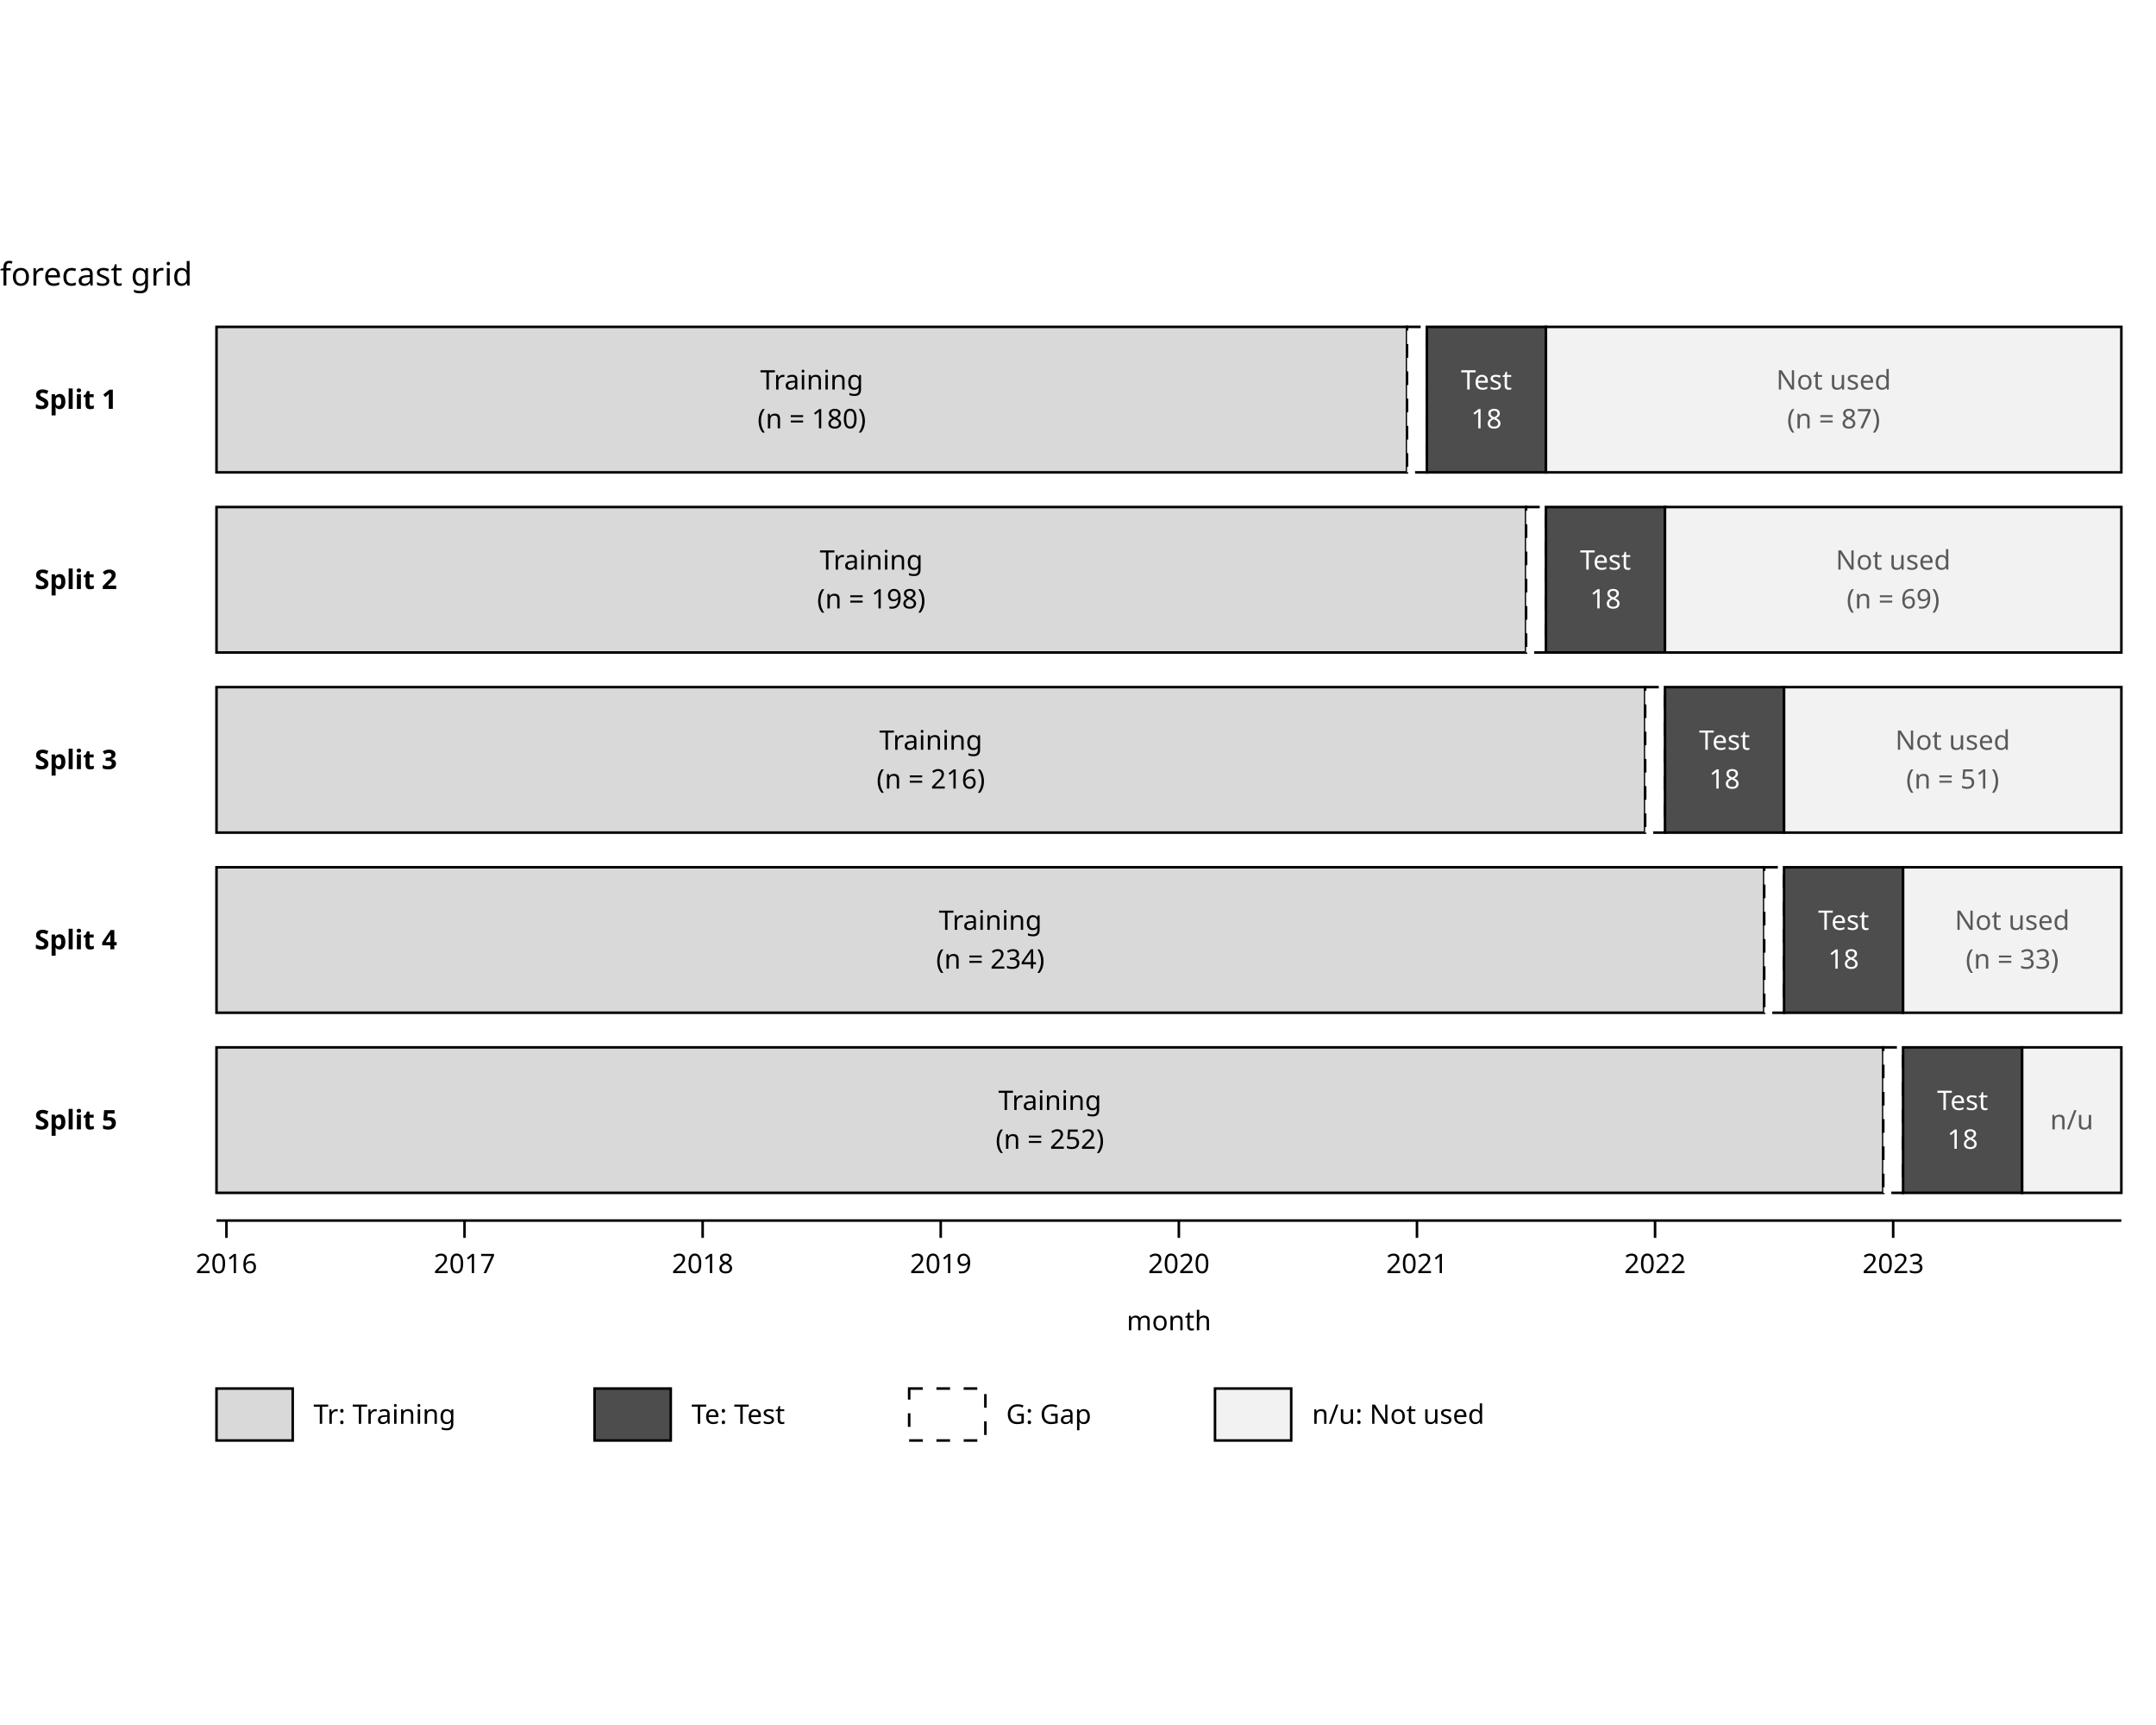
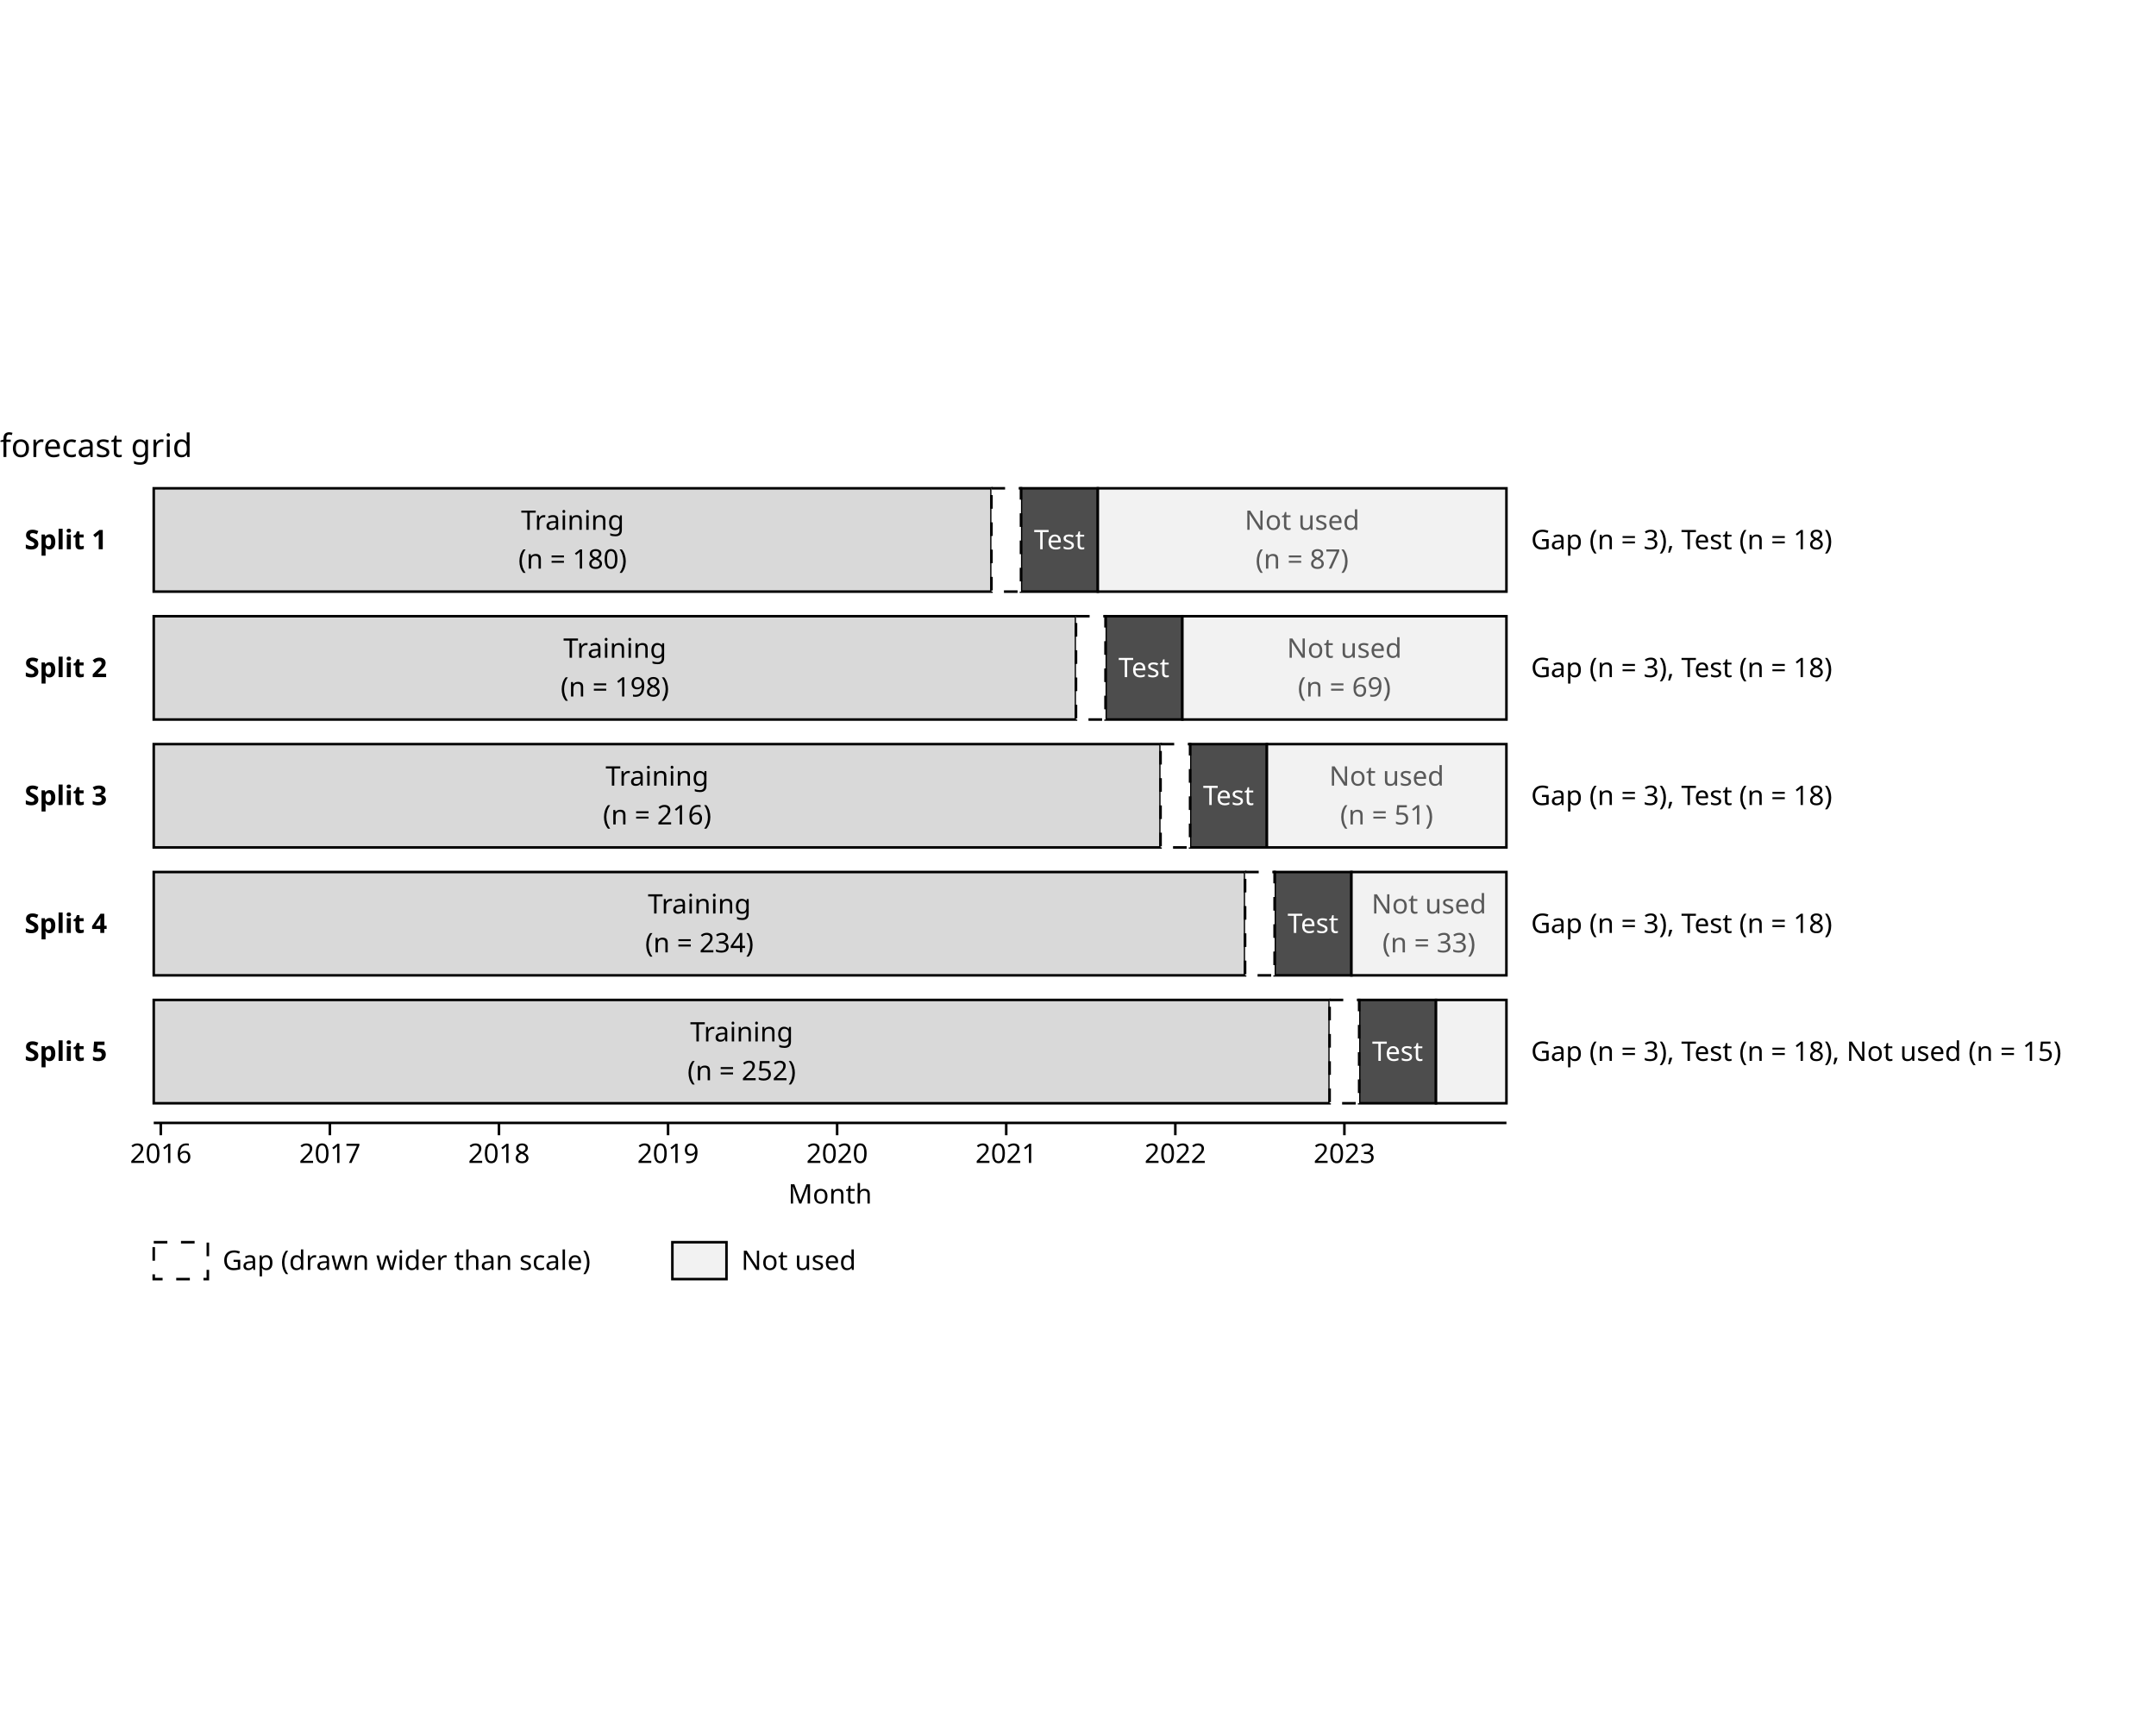
<svg xmlns="http://www.w3.org/2000/svg" class="svglite" data-engine-version="2.0" width="720.00pt" height="576.00pt" viewBox="0 0 720.00 576.00">
  <defs>
    <style type="text/css">
    .svglite line, .svglite polyline, .svglite polygon, .svglite path, .svglite rect, .svglite circle {
      fill: none;
      stroke: #000000;
      stroke-linecap: round;
      stroke-linejoin: round;
      stroke-miterlimit: 10.00;
    }
  </style>
  </defs>
  <rect width="100%" height="100%" style="stroke: none; fill: #FFFFFF;" />
  <defs>
    <clipPath id="cpMC4wMHw3MjAuMDB8MC4wMHw1NzYuMDA=">
      <rect x="0.00" y="0.00" width="720.00" height="576.00" />
    </clipPath>
  </defs>
  <g clip-path="url(#cpMC4wMHw3MjAuMDB8MC4wMHw1NzYuMDA=)">
</g>
  <defs>
-     <clipPath id="cpMC4wMHw3MjAuMDB8ODMuNDN8NDkyLjU3">
-       <rect x="0.00" y="83.43" width="720.00" height="409.14" />
+     <clipPath id="cpMC4wMHw3MjAuMDB8MTQwLjY4fDQzNS4zMg==">
+       <rect x="0.00" y="140.68" width="720.00" height="294.64" />
    </clipPath>
  </defs>
-   <g clip-path="url(#cpMC4wMHw3MjAuMDB8ODMuNDN8NDkyLjU3)">
-     <rect x="0.00" y="83.43" width="720.00" height="409.14" style="stroke-width: 0.00; stroke: none; fill: #FFFFFF;" />
+   <g clip-path="url(#cpMC4wMHw3MjAuMDB8MTQwLjY4fDQzNS4zMg==)">
+     <rect x="0.00" y="140.68" width="720.00" height="294.64" style="stroke-width: 0.00; stroke: none; fill: #FFFFFF;" />
  </g>
  <g clip-path="url(#cpMC4wMHw3MjAuMDB8MC4wMHw1NzYuMDA=)">
-     <rect x="0.00" y="97.59" width="720.00" height="394.98" style="stroke-width: 0.00; stroke: none; fill: #FFFFFF;" />
-     <rect x="72.30" y="109.15" width="397.58" height="48.58" style="stroke-width: 0.85; stroke-linecap: butt; stroke-linejoin: miter; fill: #D9D9D9;" />
-     <rect x="469.88" y="109.15" width="6.63" height="48.58" style="stroke-width: 0.85; stroke-dasharray: 4.55,4.55; stroke-linecap: butt; stroke-linejoin: miter; fill: #FFFFFF;" />
-     <rect x="476.51" y="109.15" width="39.76" height="48.58" style="stroke-width: 0.85; stroke-linecap: butt; stroke-linejoin: miter; fill: #4D4D4D;" />
-     <rect x="516.27" y="109.15" width="192.16" height="48.58" style="stroke-width: 0.85; stroke-linecap: butt; stroke-linejoin: miter; fill: #F2F2F2;" />
-     <rect x="72.30" y="169.30" width="437.34" height="48.58" style="stroke-width: 0.85; stroke-linecap: butt; stroke-linejoin: miter; fill: #D9D9D9;" />
-     <rect x="509.64" y="169.30" width="6.63" height="48.58" style="stroke-width: 0.85; stroke-dasharray: 4.55,4.55; stroke-linecap: butt; stroke-linejoin: miter; fill: #FFFFFF;" />
-     <rect x="516.27" y="169.30" width="39.76" height="48.58" style="stroke-width: 0.85; stroke-linecap: butt; stroke-linejoin: miter; fill: #4D4D4D;" />
-     <rect x="556.03" y="169.30" width="152.41" height="48.58" style="stroke-width: 0.85; stroke-linecap: butt; stroke-linejoin: miter; fill: #F2F2F2;" />
-     <rect x="72.30" y="229.44" width="477.10" height="48.58" style="stroke-width: 0.85; stroke-linecap: butt; stroke-linejoin: miter; fill: #D9D9D9;" />
-     <rect x="549.40" y="229.44" width="6.63" height="48.58" style="stroke-width: 0.85; stroke-dasharray: 4.55,4.55; stroke-linecap: butt; stroke-linejoin: miter; fill: #FFFFFF;" />
-     <rect x="556.03" y="229.44" width="39.76" height="48.58" style="stroke-width: 0.85; stroke-linecap: butt; stroke-linejoin: miter; fill: #4D4D4D;" />
-     <rect x="595.79" y="229.44" width="112.65" height="48.58" style="stroke-width: 0.85; stroke-linecap: butt; stroke-linejoin: miter; fill: #F2F2F2;" />
-     <rect x="72.30" y="289.59" width="516.86" height="48.58" style="stroke-width: 0.85; stroke-linecap: butt; stroke-linejoin: miter; fill: #D9D9D9;" />
-     <rect x="589.16" y="289.59" width="6.63" height="48.58" style="stroke-width: 0.85; stroke-dasharray: 4.55,4.55; stroke-linecap: butt; stroke-linejoin: miter; fill: #FFFFFF;" />
-     <rect x="595.79" y="289.59" width="39.76" height="48.58" style="stroke-width: 0.85; stroke-linecap: butt; stroke-linejoin: miter; fill: #4D4D4D;" />
-     <rect x="635.54" y="289.59" width="72.89" height="48.58" style="stroke-width: 0.85; stroke-linecap: butt; stroke-linejoin: miter; fill: #F2F2F2;" />
-     <rect x="72.30" y="349.73" width="556.62" height="48.58" style="stroke-width: 0.85; stroke-linecap: butt; stroke-linejoin: miter; fill: #D9D9D9;" />
-     <rect x="628.92" y="349.73" width="6.63" height="48.58" style="stroke-width: 0.85; stroke-dasharray: 4.55,4.55; stroke-linecap: butt; stroke-linejoin: miter; fill: #FFFFFF;" />
-     <rect x="635.54" y="349.73" width="39.76" height="48.58" style="stroke-width: 0.85; stroke-linecap: butt; stroke-linejoin: miter; fill: #4D4D4D;" />
-     <rect x="675.30" y="349.73" width="33.13" height="48.58" style="stroke-width: 0.85; stroke-linecap: butt; stroke-linejoin: miter; fill: #F2F2F2;" />
-     <text x="271.09" y="130.06" text-anchor="middle" style="font-size: 9.00px; font-family: sans;" textLength="32.51px" lengthAdjust="spacingAndGlyphs">Training</text>
-     <text x="271.09" y="143.02" text-anchor="middle" style="font-size: 9.00px; font-family: sans;" textLength="36.28px" lengthAdjust="spacingAndGlyphs">(n = 180)</text>
-     <text x="496.39" y="130.06" text-anchor="middle" style="font-size: 9.00px; fill: #FFFFFF; font-family: sans;" textLength="17.51px" lengthAdjust="spacingAndGlyphs">Test</text>
-     <text x="496.39" y="143.02" text-anchor="middle" style="font-size: 9.00px; fill: #FFFFFF; font-family: sans;" textLength="10.01px" lengthAdjust="spacingAndGlyphs">18</text>
-     <text x="612.35" y="130.06" text-anchor="middle" style="font-size: 9.00px; fill: #595959; font-family: sans;" textLength="36.03px" lengthAdjust="spacingAndGlyphs">Not used</text>
-     <text x="612.35" y="143.02" text-anchor="middle" style="font-size: 9.00px; fill: #595959; font-family: sans;" textLength="31.27px" lengthAdjust="spacingAndGlyphs">(n = 87)</text>
-     <text x="290.97" y="190.20" text-anchor="middle" style="font-size: 9.00px; font-family: sans;" textLength="32.51px" lengthAdjust="spacingAndGlyphs">Training</text>
-     <text x="290.97" y="203.16" text-anchor="middle" style="font-size: 9.00px; font-family: sans;" textLength="36.28px" lengthAdjust="spacingAndGlyphs">(n = 198)</text>
-     <text x="536.15" y="190.20" text-anchor="middle" style="font-size: 9.00px; fill: #FFFFFF; font-family: sans;" textLength="17.51px" lengthAdjust="spacingAndGlyphs">Test</text>
-     <text x="536.15" y="203.16" text-anchor="middle" style="font-size: 9.00px; fill: #FFFFFF; font-family: sans;" textLength="10.01px" lengthAdjust="spacingAndGlyphs">18</text>
-     <text x="632.23" y="190.20" text-anchor="middle" style="font-size: 9.00px; fill: #595959; font-family: sans;" textLength="36.03px" lengthAdjust="spacingAndGlyphs">Not used</text>
-     <text x="632.23" y="203.16" text-anchor="middle" style="font-size: 9.00px; fill: #595959; font-family: sans;" textLength="31.27px" lengthAdjust="spacingAndGlyphs">(n = 69)</text>
-     <text x="310.85" y="250.35" text-anchor="middle" style="font-size: 9.00px; font-family: sans;" textLength="32.51px" lengthAdjust="spacingAndGlyphs">Training</text>
-     <text x="310.85" y="263.31" text-anchor="middle" style="font-size: 9.00px; font-family: sans;" textLength="36.28px" lengthAdjust="spacingAndGlyphs">(n = 216)</text>
-     <text x="575.91" y="250.35" text-anchor="middle" style="font-size: 9.00px; fill: #FFFFFF; font-family: sans;" textLength="17.51px" lengthAdjust="spacingAndGlyphs">Test</text>
-     <text x="575.91" y="263.31" text-anchor="middle" style="font-size: 9.00px; fill: #FFFFFF; font-family: sans;" textLength="10.01px" lengthAdjust="spacingAndGlyphs">18</text>
-     <text x="652.11" y="250.35" text-anchor="middle" style="font-size: 9.00px; fill: #595959; font-family: sans;" textLength="36.03px" lengthAdjust="spacingAndGlyphs">Not used</text>
-     <text x="652.11" y="263.31" text-anchor="middle" style="font-size: 9.00px; fill: #595959; font-family: sans;" textLength="31.27px" lengthAdjust="spacingAndGlyphs">(n = 51)</text>
-     <text x="330.73" y="310.49" text-anchor="middle" style="font-size: 9.00px; font-family: sans;" textLength="32.51px" lengthAdjust="spacingAndGlyphs">Training</text>
-     <text x="330.73" y="323.45" text-anchor="middle" style="font-size: 9.00px; font-family: sans;" textLength="36.28px" lengthAdjust="spacingAndGlyphs">(n = 234)</text>
-     <text x="615.66" y="310.49" text-anchor="middle" style="font-size: 9.00px; fill: #FFFFFF; font-family: sans;" textLength="17.51px" lengthAdjust="spacingAndGlyphs">Test</text>
-     <text x="615.66" y="323.45" text-anchor="middle" style="font-size: 9.00px; fill: #FFFFFF; font-family: sans;" textLength="10.01px" lengthAdjust="spacingAndGlyphs">18</text>
-     <text x="671.99" y="310.49" text-anchor="middle" style="font-size: 9.00px; fill: #595959; font-family: sans;" textLength="36.03px" lengthAdjust="spacingAndGlyphs">Not used</text>
-     <text x="671.99" y="323.45" text-anchor="middle" style="font-size: 9.00px; fill: #595959; font-family: sans;" textLength="31.27px" lengthAdjust="spacingAndGlyphs">(n = 33)</text>
-     <text x="350.61" y="370.63" text-anchor="middle" style="font-size: 9.00px; font-family: sans;" textLength="32.51px" lengthAdjust="spacingAndGlyphs">Training</text>
-     <text x="350.61" y="383.59" text-anchor="middle" style="font-size: 9.00px; font-family: sans;" textLength="36.28px" lengthAdjust="spacingAndGlyphs">(n = 252)</text>
-     <text x="655.42" y="370.63" text-anchor="middle" style="font-size: 9.00px; fill: #FFFFFF; font-family: sans;" textLength="17.51px" lengthAdjust="spacingAndGlyphs">Test</text>
-     <text x="655.42" y="383.59" text-anchor="middle" style="font-size: 9.00px; fill: #FFFFFF; font-family: sans;" textLength="10.01px" lengthAdjust="spacingAndGlyphs">18</text>
-     <text x="691.87" y="377.11" text-anchor="middle" style="font-size: 9.00px; fill: #595959; font-family: sans;" textLength="12.51px" lengthAdjust="spacingAndGlyphs">n/u</text>
-     <text x="11.57" y="136.54" style="font-size: 9.00px; font-weight: bold; font-family: sans;" textLength="25.01px" lengthAdjust="spacingAndGlyphs">Split 1</text>
-     <text x="11.57" y="196.68" style="font-size: 9.00px; font-weight: bold; font-family: sans;" textLength="25.01px" lengthAdjust="spacingAndGlyphs">Split 2</text>
-     <text x="11.57" y="256.83" style="font-size: 9.00px; font-weight: bold; font-family: sans;" textLength="25.01px" lengthAdjust="spacingAndGlyphs">Split 3</text>
-     <text x="11.57" y="316.97" style="font-size: 9.00px; font-weight: bold; font-family: sans;" textLength="25.01px" lengthAdjust="spacingAndGlyphs">Split 4</text>
-     <text x="11.57" y="377.11" style="font-size: 9.00px; font-weight: bold; font-family: sans;" textLength="25.01px" lengthAdjust="spacingAndGlyphs">Split 5</text>
-     <line x1="72.30" y1="407.56" x2="708.43" y2="407.56" style="stroke-width: 0.85; stroke-linecap: butt;" />
-     <line x1="75.62" y1="407.56" x2="75.62" y2="413.34" style="stroke-width: 0.85; stroke-linecap: butt;" />
-     <line x1="155.13" y1="407.56" x2="155.13" y2="413.34" style="stroke-width: 0.85; stroke-linecap: butt;" />
-     <line x1="234.65" y1="407.56" x2="234.65" y2="413.34" style="stroke-width: 0.85; stroke-linecap: butt;" />
-     <line x1="314.16" y1="407.56" x2="314.16" y2="413.34" style="stroke-width: 0.85; stroke-linecap: butt;" />
-     <line x1="393.68" y1="407.56" x2="393.68" y2="413.34" style="stroke-width: 0.85; stroke-linecap: butt;" />
-     <line x1="473.20" y1="407.56" x2="473.20" y2="413.34" style="stroke-width: 0.85; stroke-linecap: butt;" />
-     <line x1="552.71" y1="407.56" x2="552.71" y2="413.34" style="stroke-width: 0.85; stroke-linecap: butt;" />
-     <line x1="632.23" y1="407.56" x2="632.23" y2="413.34" style="stroke-width: 0.85; stroke-linecap: butt;" />
-     <text x="75.62" y="425.11" text-anchor="middle" style="font-size: 9.00px; font-family: sans;" textLength="20.02px" lengthAdjust="spacingAndGlyphs">2016</text>
-     <text x="155.13" y="425.11" text-anchor="middle" style="font-size: 9.00px; font-family: sans;" textLength="20.02px" lengthAdjust="spacingAndGlyphs">2017</text>
-     <text x="234.65" y="425.11" text-anchor="middle" style="font-size: 9.00px; font-family: sans;" textLength="20.02px" lengthAdjust="spacingAndGlyphs">2018</text>
-     <text x="314.16" y="425.11" text-anchor="middle" style="font-size: 9.00px; font-family: sans;" textLength="20.02px" lengthAdjust="spacingAndGlyphs">2019</text>
-     <text x="393.68" y="425.11" text-anchor="middle" style="font-size: 9.00px; font-family: sans;" textLength="20.02px" lengthAdjust="spacingAndGlyphs">2020</text>
-     <text x="473.20" y="425.11" text-anchor="middle" style="font-size: 9.00px; font-family: sans;" textLength="20.02px" lengthAdjust="spacingAndGlyphs">2021</text>
-     <text x="552.71" y="425.11" text-anchor="middle" style="font-size: 9.00px; font-family: sans;" textLength="20.02px" lengthAdjust="spacingAndGlyphs">2022</text>
-     <text x="632.23" y="425.11" text-anchor="middle" style="font-size: 9.00px; font-family: sans;" textLength="20.02px" lengthAdjust="spacingAndGlyphs">2023</text>
-     <text x="390.37" y="444.20" text-anchor="middle" style="font-size: 9.00px; font-family: sans;" textLength="25.02px" lengthAdjust="spacingAndGlyphs">month</text>
-     <rect x="72.30" y="463.65" width="25.45" height="17.35" style="stroke-width: 0.85; stroke-linecap: butt; stroke-linejoin: miter; fill: #D9D9D9;" />
-     <rect x="198.55" y="463.65" width="25.45" height="17.35" style="stroke-width: 0.85; stroke-linecap: butt; stroke-linejoin: miter; fill: #4D4D4D;" />
-     <rect x="303.62" y="463.65" width="25.45" height="17.35" style="stroke-width: 0.85; stroke-dasharray: 4.55,4.55; stroke-linecap: butt; stroke-linejoin: miter; fill: #FFFFFF;" />
-     <rect x="405.75" y="463.65" width="25.45" height="17.35" style="stroke-width: 0.85; stroke-linecap: butt; stroke-linejoin: miter; fill: #F2F2F2;" />
-     <text x="104.69" y="475.43" style="font-size: 9.00px; font-family: sans;" textLength="46.01px" lengthAdjust="spacingAndGlyphs">Tr: Training</text>
-     <text x="230.93" y="475.43" style="font-size: 9.00px; font-family: sans;" textLength="33.01px" lengthAdjust="spacingAndGlyphs">Te: Test</text>
-     <text x="336.01" y="475.43" style="font-size: 9.00px; font-family: sans;" textLength="29.02px" lengthAdjust="spacingAndGlyphs">G: Gap</text>
-     <text x="438.14" y="475.43" style="font-size: 9.00px; font-family: sans;" textLength="53.54px" lengthAdjust="spacingAndGlyphs">n/u: Not used</text>
-     <text x="0.00" y="95.35" style="font-size: 10.80px; font-family: sans;" textLength="59.43px" lengthAdjust="spacingAndGlyphs">forecast grid</text>
+     <rect x="0.00" y="154.84" width="720.00" height="280.48" style="stroke-width: 0.00; stroke: none; fill: #FFFFFF;" />
+     <rect x="51.34" y="163.05" width="279.76" height="34.50" style="stroke-width: 0.85; stroke-linecap: butt; stroke-linejoin: miter; fill: #D9D9D9;" />
+     <rect x="340.96" y="163.05" width="25.66" height="34.50" style="stroke-width: 0.85; stroke-linecap: butt; stroke-linejoin: miter; fill: #4D4D4D;" />
+     <rect x="366.62" y="163.05" width="136.46" height="34.50" style="stroke-width: 0.85; stroke-linecap: butt; stroke-linejoin: miter; fill: #F2F2F2;" />
+     <rect x="51.34" y="205.76" width="307.99" height="34.50" style="stroke-width: 0.85; stroke-linecap: butt; stroke-linejoin: miter; fill: #D9D9D9;" />
+     <rect x="369.19" y="205.76" width="25.66" height="34.50" style="stroke-width: 0.85; stroke-linecap: butt; stroke-linejoin: miter; fill: #4D4D4D;" />
+     <rect x="394.85" y="205.76" width="108.23" height="34.50" style="stroke-width: 0.85; stroke-linecap: butt; stroke-linejoin: miter; fill: #F2F2F2;" />
+     <rect x="51.34" y="248.47" width="336.22" height="34.50" style="stroke-width: 0.85; stroke-linecap: butt; stroke-linejoin: miter; fill: #D9D9D9;" />
+     <rect x="397.42" y="248.47" width="25.66" height="34.50" style="stroke-width: 0.85; stroke-linecap: butt; stroke-linejoin: miter; fill: #4D4D4D;" />
+     <rect x="423.08" y="248.47" width="79.99" height="34.50" style="stroke-width: 0.85; stroke-linecap: butt; stroke-linejoin: miter; fill: #F2F2F2;" />
+     <rect x="51.34" y="291.18" width="364.46" height="34.50" style="stroke-width: 0.85; stroke-linecap: butt; stroke-linejoin: miter; fill: #D9D9D9;" />
+     <rect x="425.66" y="291.18" width="25.66" height="34.50" style="stroke-width: 0.85; stroke-linecap: butt; stroke-linejoin: miter; fill: #4D4D4D;" />
+     <rect x="451.31" y="291.18" width="51.76" height="34.50" style="stroke-width: 0.85; stroke-linecap: butt; stroke-linejoin: miter; fill: #F2F2F2;" />
+     <rect x="51.34" y="333.89" width="392.69" height="34.50" style="stroke-width: 0.85; stroke-linecap: butt; stroke-linejoin: miter; fill: #D9D9D9;" />
+     <rect x="453.89" y="333.89" width="25.66" height="34.50" style="stroke-width: 0.85; stroke-linecap: butt; stroke-linejoin: miter; fill: #4D4D4D;" />
+     <rect x="479.55" y="333.89" width="23.53" height="34.50" style="stroke-width: 0.85; stroke-linecap: butt; stroke-linejoin: miter; fill: #F2F2F2;" />
+     <rect x="331.10" y="163.05" width="9.86" height="34.50" style="stroke-width: 0.85; stroke-dasharray: 4.55,4.55; stroke-linecap: butt; stroke-linejoin: miter; fill: #FFFFFF;" />
+     <rect x="359.33" y="205.76" width="9.86" height="34.50" style="stroke-width: 0.85; stroke-dasharray: 4.55,4.55; stroke-linecap: butt; stroke-linejoin: miter; fill: #FFFFFF;" />
+     <rect x="387.57" y="248.47" width="9.86" height="34.50" style="stroke-width: 0.85; stroke-dasharray: 4.55,4.55; stroke-linecap: butt; stroke-linejoin: miter; fill: #FFFFFF;" />
+     <rect x="415.80" y="291.18" width="9.86" height="34.50" style="stroke-width: 0.85; stroke-dasharray: 4.55,4.55; stroke-linecap: butt; stroke-linejoin: miter; fill: #FFFFFF;" />
+     <rect x="444.03" y="333.89" width="9.86" height="34.50" style="stroke-width: 0.85; stroke-dasharray: 4.55,4.55; stroke-linecap: butt; stroke-linejoin: miter; fill: #FFFFFF;" />
+     <text x="191.22" y="176.91" text-anchor="middle" style="font-size: 9.00px; font-family: sans;" textLength="32.51px" lengthAdjust="spacingAndGlyphs">Training</text>
+     <text x="191.22" y="189.87" text-anchor="middle" style="font-size: 9.00px; font-family: sans;" textLength="36.28px" lengthAdjust="spacingAndGlyphs">(n = 180)</text>
+     <text x="353.79" y="183.39" text-anchor="middle" style="font-size: 9.00px; fill: #FFFFFF; font-family: sans;" textLength="17.51px" lengthAdjust="spacingAndGlyphs">Test</text>
+     <text x="434.85" y="176.91" text-anchor="middle" style="font-size: 9.00px; fill: #595959; font-family: sans;" textLength="36.03px" lengthAdjust="spacingAndGlyphs">Not used</text>
+     <text x="434.85" y="189.87" text-anchor="middle" style="font-size: 9.00px; fill: #595959; font-family: sans;" textLength="31.27px" lengthAdjust="spacingAndGlyphs">(n = 87)</text>
+     <text x="205.34" y="219.62" text-anchor="middle" style="font-size: 9.00px; font-family: sans;" textLength="32.51px" lengthAdjust="spacingAndGlyphs">Training</text>
+     <text x="205.34" y="232.58" text-anchor="middle" style="font-size: 9.00px; font-family: sans;" textLength="36.28px" lengthAdjust="spacingAndGlyphs">(n = 198)</text>
+     <text x="382.02" y="226.10" text-anchor="middle" style="font-size: 9.00px; fill: #FFFFFF; font-family: sans;" textLength="17.51px" lengthAdjust="spacingAndGlyphs">Test</text>
+     <text x="448.96" y="219.62" text-anchor="middle" style="font-size: 9.00px; fill: #595959; font-family: sans;" textLength="36.03px" lengthAdjust="spacingAndGlyphs">Not used</text>
+     <text x="448.96" y="232.58" text-anchor="middle" style="font-size: 9.00px; fill: #595959; font-family: sans;" textLength="31.27px" lengthAdjust="spacingAndGlyphs">(n = 69)</text>
+     <text x="219.46" y="262.33" text-anchor="middle" style="font-size: 9.00px; font-family: sans;" textLength="32.51px" lengthAdjust="spacingAndGlyphs">Training</text>
+     <text x="219.46" y="275.29" text-anchor="middle" style="font-size: 9.00px; font-family: sans;" textLength="36.28px" lengthAdjust="spacingAndGlyphs">(n = 216)</text>
+     <text x="410.25" y="268.81" text-anchor="middle" style="font-size: 9.00px; fill: #FFFFFF; font-family: sans;" textLength="17.51px" lengthAdjust="spacingAndGlyphs">Test</text>
+     <text x="463.08" y="262.33" text-anchor="middle" style="font-size: 9.00px; fill: #595959; font-family: sans;" textLength="36.03px" lengthAdjust="spacingAndGlyphs">Not used</text>
+     <text x="463.08" y="275.29" text-anchor="middle" style="font-size: 9.00px; fill: #595959; font-family: sans;" textLength="31.27px" lengthAdjust="spacingAndGlyphs">(n = 51)</text>
+     <text x="233.57" y="305.04" text-anchor="middle" style="font-size: 9.00px; font-family: sans;" textLength="32.51px" lengthAdjust="spacingAndGlyphs">Training</text>
+     <text x="233.57" y="318.00" text-anchor="middle" style="font-size: 9.00px; font-family: sans;" textLength="36.28px" lengthAdjust="spacingAndGlyphs">(n = 234)</text>
+     <text x="438.49" y="311.52" text-anchor="middle" style="font-size: 9.00px; fill: #FFFFFF; font-family: sans;" textLength="17.51px" lengthAdjust="spacingAndGlyphs">Test</text>
+     <text x="477.20" y="305.04" text-anchor="middle" style="font-size: 9.00px; fill: #595959; font-family: sans;" textLength="36.03px" lengthAdjust="spacingAndGlyphs">Not used</text>
+     <text x="477.20" y="318.00" text-anchor="middle" style="font-size: 9.00px; fill: #595959; font-family: sans;" textLength="31.27px" lengthAdjust="spacingAndGlyphs">(n = 33)</text>
+     <text x="247.69" y="347.75" text-anchor="middle" style="font-size: 9.00px; font-family: sans;" textLength="32.51px" lengthAdjust="spacingAndGlyphs">Training</text>
+     <text x="247.69" y="360.71" text-anchor="middle" style="font-size: 9.00px; font-family: sans;" textLength="36.28px" lengthAdjust="spacingAndGlyphs">(n = 252)</text>
+     <text x="466.72" y="354.23" text-anchor="middle" style="font-size: 9.00px; fill: #FFFFFF; font-family: sans;" textLength="17.51px" lengthAdjust="spacingAndGlyphs">Test</text>
+     <text x="8.21" y="183.39" style="font-size: 9.00px; font-weight: bold; font-family: sans;" textLength="25.01px" lengthAdjust="spacingAndGlyphs">Split 1</text>
+     <text x="8.21" y="226.10" style="font-size: 9.00px; font-weight: bold; font-family: sans;" textLength="25.01px" lengthAdjust="spacingAndGlyphs">Split 2</text>
+     <text x="8.21" y="268.81" style="font-size: 9.00px; font-weight: bold; font-family: sans;" textLength="25.01px" lengthAdjust="spacingAndGlyphs">Split 3</text>
+     <text x="8.21" y="311.52" style="font-size: 9.00px; font-weight: bold; font-family: sans;" textLength="25.01px" lengthAdjust="spacingAndGlyphs">Split 4</text>
+     <text x="8.21" y="354.23" style="font-size: 9.00px; font-weight: bold; font-family: sans;" textLength="25.01px" lengthAdjust="spacingAndGlyphs">Split 5</text>
+     <text x="511.29" y="183.39" style="font-size: 9.00px; font-family: sans;" textLength="102.06px" lengthAdjust="spacingAndGlyphs">Gap (n = 3), Test (n = 18)</text>
+     <text x="511.29" y="226.10" style="font-size: 9.00px; font-family: sans;" textLength="102.06px" lengthAdjust="spacingAndGlyphs">Gap (n = 3), Test (n = 18)</text>
+     <text x="511.29" y="268.81" style="font-size: 9.00px; font-family: sans;" textLength="102.06px" lengthAdjust="spacingAndGlyphs">Gap (n = 3), Test (n = 18)</text>
+     <text x="511.29" y="311.52" style="font-size: 9.00px; font-family: sans;" textLength="102.06px" lengthAdjust="spacingAndGlyphs">Gap (n = 3), Test (n = 18)</text>
+     <text x="511.29" y="354.23" style="font-size: 9.00px; font-family: sans;" textLength="176.86px" lengthAdjust="spacingAndGlyphs">Gap (n = 3), Test (n = 18), Not used (n = 15)</text>
+     <line x1="51.34" y1="374.95" x2="503.08" y2="374.95" style="stroke-width: 0.85; stroke-linecap: butt;" />
+     <line x1="53.70" y1="374.95" x2="53.70" y2="379.06" style="stroke-width: 0.85; stroke-linecap: butt;" />
+     <line x1="110.16" y1="374.95" x2="110.16" y2="379.06" style="stroke-width: 0.85; stroke-linecap: butt;" />
+     <line x1="166.63" y1="374.95" x2="166.63" y2="379.06" style="stroke-width: 0.85; stroke-linecap: butt;" />
+     <line x1="223.10" y1="374.95" x2="223.10" y2="379.06" style="stroke-width: 0.85; stroke-linecap: butt;" />
+     <line x1="279.56" y1="374.95" x2="279.56" y2="379.06" style="stroke-width: 0.85; stroke-linecap: butt;" />
+     <line x1="336.03" y1="374.95" x2="336.03" y2="379.06" style="stroke-width: 0.85; stroke-linecap: butt;" />
+     <line x1="392.50" y1="374.95" x2="392.50" y2="379.06" style="stroke-width: 0.85; stroke-linecap: butt;" />
+     <line x1="448.96" y1="374.95" x2="448.96" y2="379.06" style="stroke-width: 0.85; stroke-linecap: butt;" />
+     <text x="53.70" y="388.32" text-anchor="middle" style="font-size: 9.00px; font-family: sans;" textLength="20.02px" lengthAdjust="spacingAndGlyphs">2016</text>
+     <text x="110.16" y="388.32" text-anchor="middle" style="font-size: 9.00px; font-family: sans;" textLength="20.02px" lengthAdjust="spacingAndGlyphs">2017</text>
+     <text x="166.63" y="388.32" text-anchor="middle" style="font-size: 9.00px; font-family: sans;" textLength="20.02px" lengthAdjust="spacingAndGlyphs">2018</text>
+     <text x="223.10" y="388.32" text-anchor="middle" style="font-size: 9.00px; font-family: sans;" textLength="20.02px" lengthAdjust="spacingAndGlyphs">2019</text>
+     <text x="279.56" y="388.32" text-anchor="middle" style="font-size: 9.00px; font-family: sans;" textLength="20.02px" lengthAdjust="spacingAndGlyphs">2020</text>
+     <text x="336.03" y="388.32" text-anchor="middle" style="font-size: 9.00px; font-family: sans;" textLength="20.02px" lengthAdjust="spacingAndGlyphs">2021</text>
+     <text x="392.50" y="388.32" text-anchor="middle" style="font-size: 9.00px; font-family: sans;" textLength="20.02px" lengthAdjust="spacingAndGlyphs">2022</text>
+     <text x="448.96" y="388.32" text-anchor="middle" style="font-size: 9.00px; font-family: sans;" textLength="20.02px" lengthAdjust="spacingAndGlyphs">2023</text>
+     <text x="277.21" y="401.87" text-anchor="middle" style="font-size: 9.00px; font-family: sans;" textLength="25.02px" lengthAdjust="spacingAndGlyphs">Month</text>
+     <rect x="51.34" y="414.79" width="18.07" height="12.32" style="stroke-width: 0.85; stroke-dasharray: 4.55,4.55; stroke-linecap: butt; stroke-linejoin: miter; fill: #FFFFFF;" />
+     <rect x="224.54" y="414.79" width="18.07" height="12.32" style="stroke-width: 0.85; stroke-linecap: butt; stroke-linejoin: miter; fill: #F2F2F2;" />
+     <text x="74.34" y="424.04" style="font-size: 9.00px; font-family: sans;" textLength="117.57px" lengthAdjust="spacingAndGlyphs">Gap (drawn wider than scale)</text>
+     <text x="247.54" y="424.04" style="font-size: 9.00px; font-family: sans;" textLength="36.03px" lengthAdjust="spacingAndGlyphs">Not used</text>
+     <text x="0.00" y="152.59" style="font-size: 10.80px; font-family: sans;" textLength="59.43px" lengthAdjust="spacingAndGlyphs">forecast grid</text>
  </g>
</svg>
